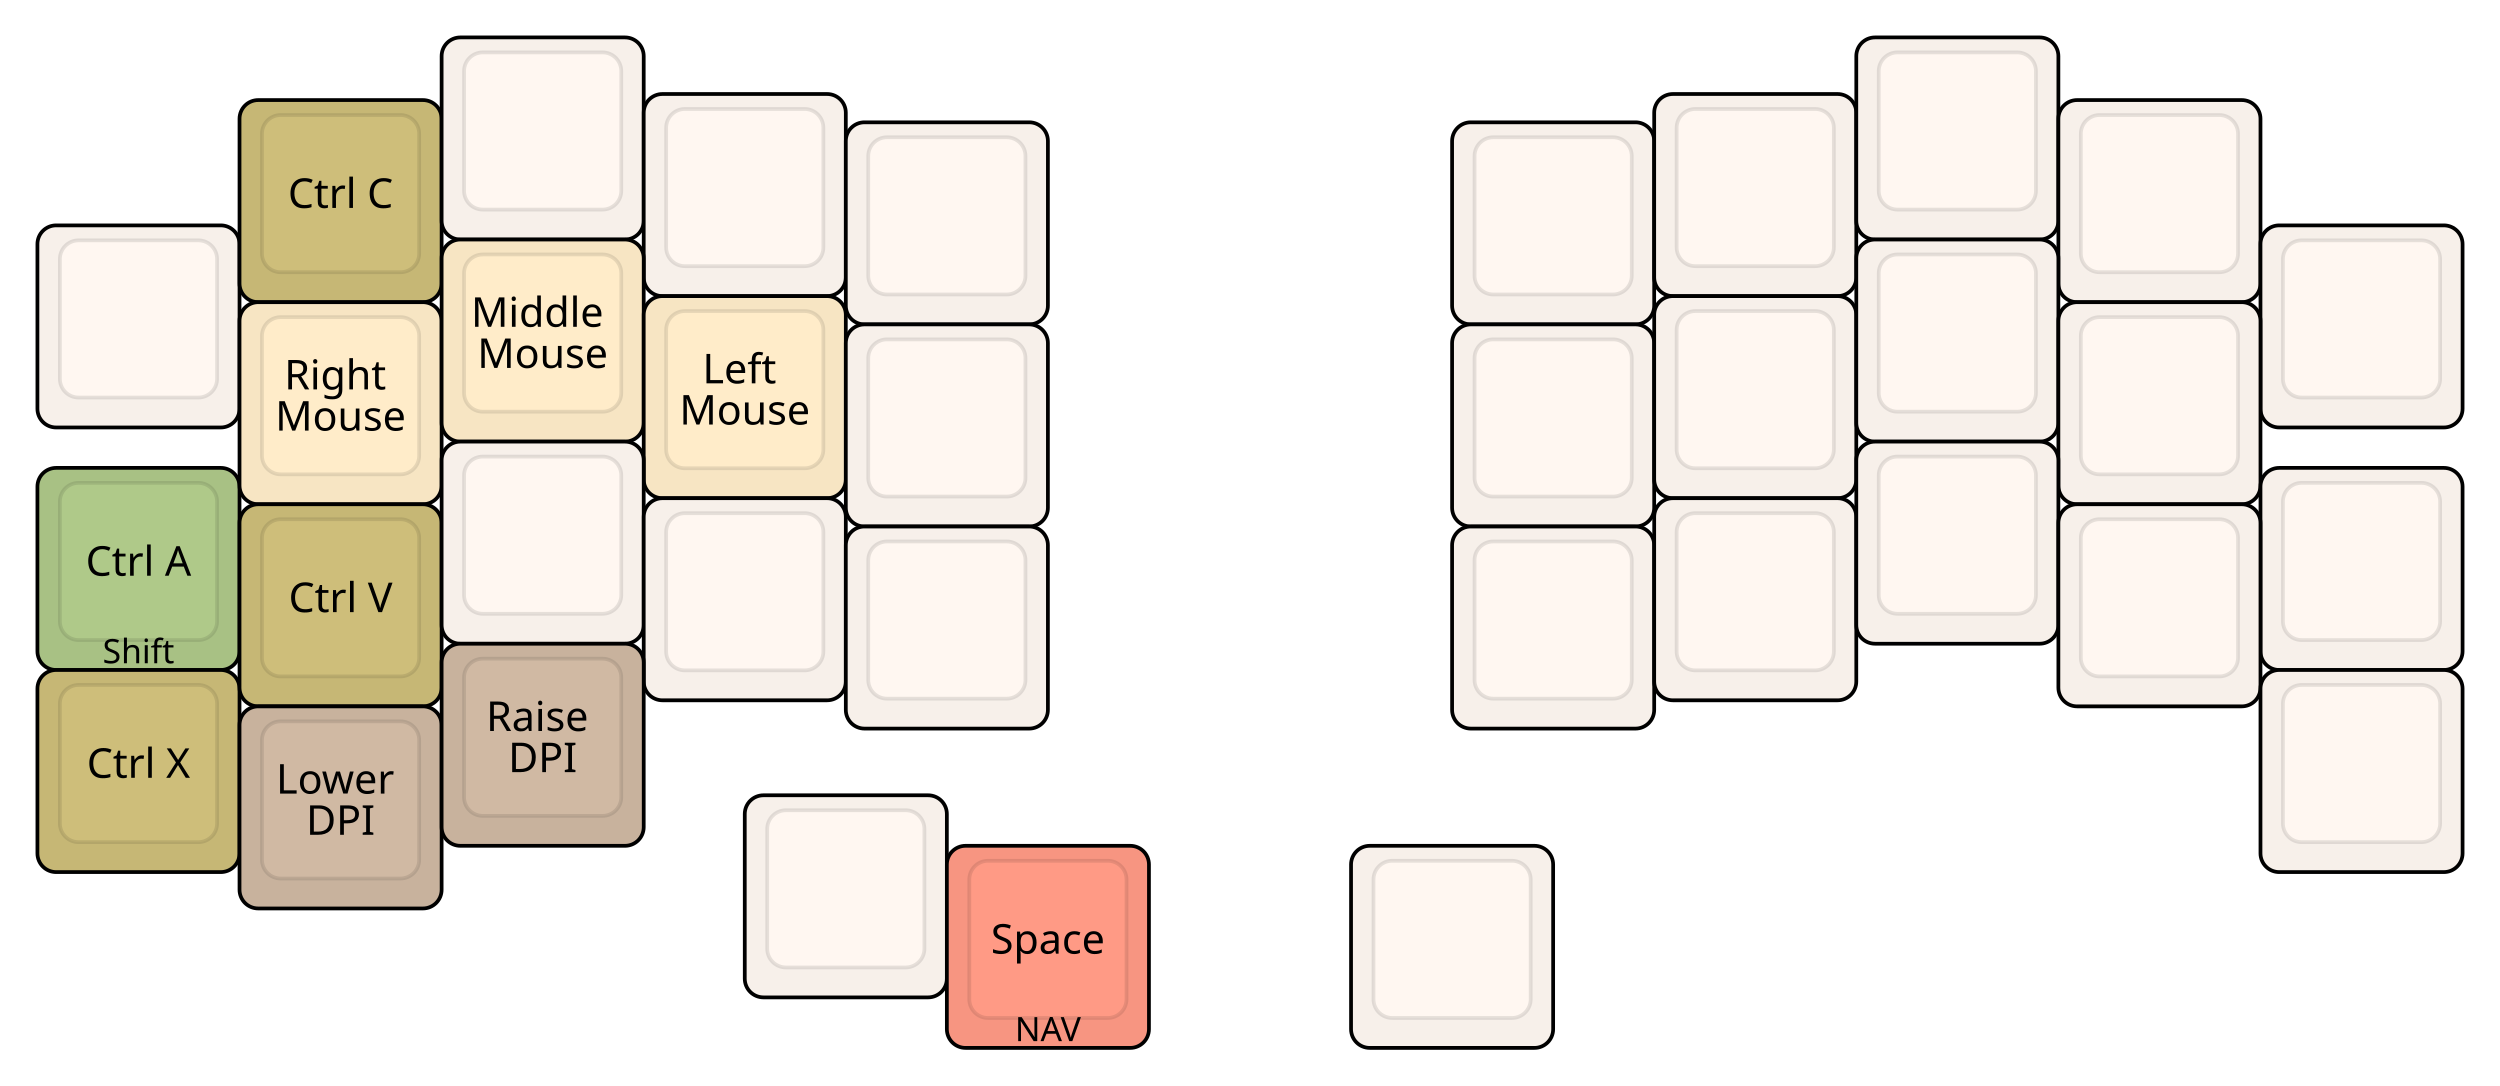
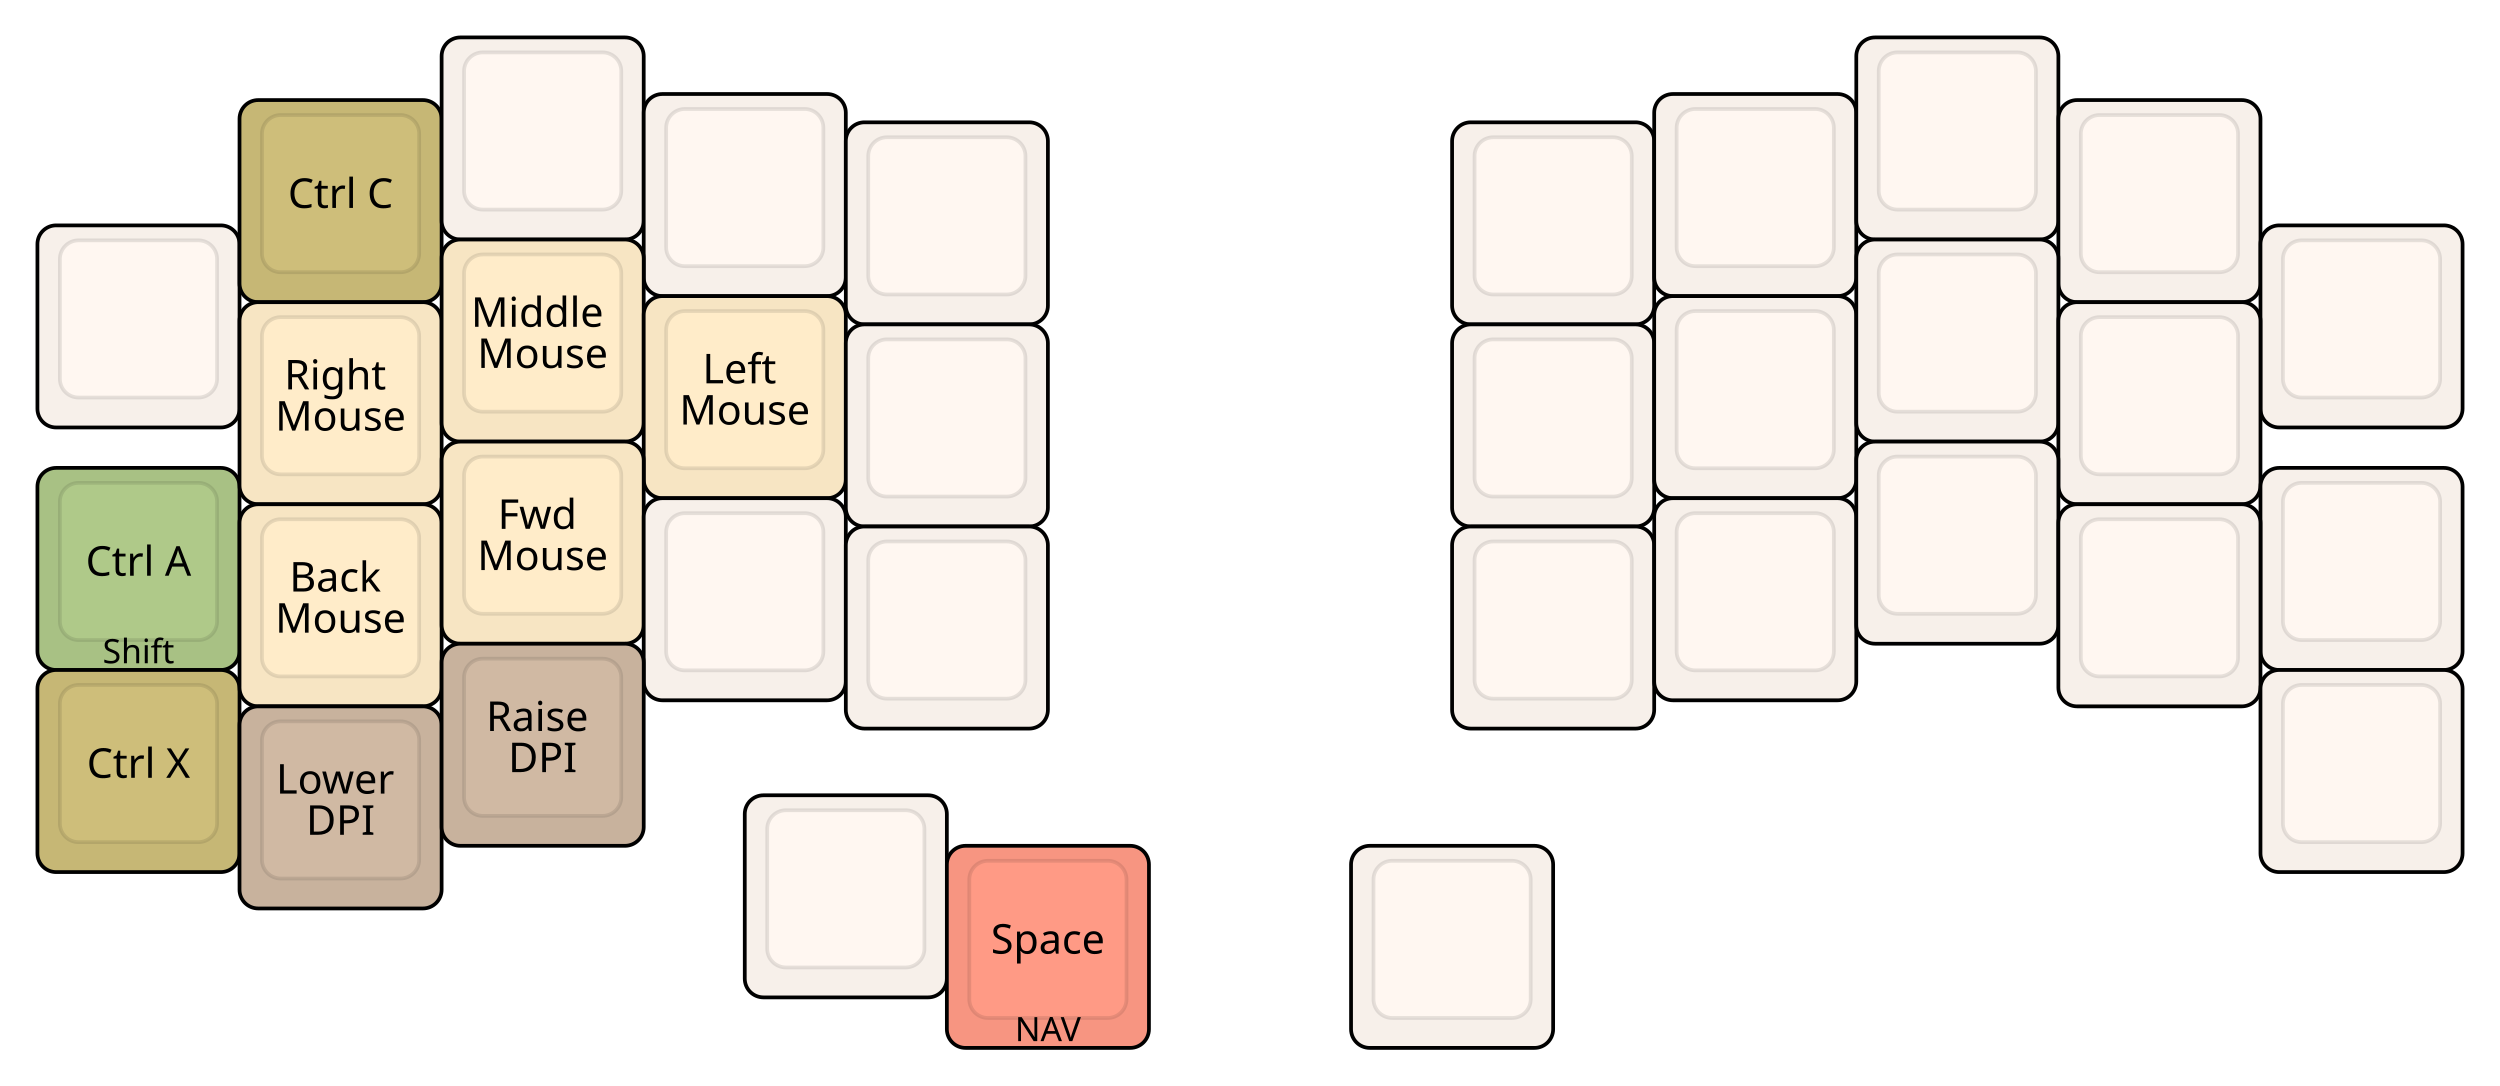
<svg xmlns="http://www.w3.org/2000/svg" width="668px" height="290x" viewBox="0 0 668 290">
  <style type="text/css">
    .keycap .border { stroke: black; stroke-width: 1; }
    .keycap .inner.border { stroke: rgba(0,0,0,.1); }
    .keycap { font-family: sans-serif; font-size: 11px}
    .keycap .sub { font-size: 9px}
  </style>
  <g class="keycap blank">
    <rect x="10" y="60.22" width="54" height="54" rx="5" fill="#f7f0ea" class="outer border" />
    <rect x="16" y="64.22" width="42" height="42" rx="5" fill="#fff7f1" class="inner border" />
  </g>
  <g class="keycap mod_implicit">
    <rect x="64" y="26.74" width="54" height="54" rx="5" fill="#c6b775" class="outer border" />
    <rect x="70" y="30.74" width="42" height="42" rx="5" fill="#cebe7a" class="inner border" />
    <text x="91" y="51.74" text-anchor="middle" dominant-baseline="middle" class="main">
      <tspan x="91" dy="0">Ctrl C</tspan>
    </text>
  </g>
  <g class="keycap blank">
    <rect x="118" y="10" width="54" height="54" rx="5" fill="#f7f0ea" class="outer border" />
    <rect x="124" y="14" width="42" height="42" rx="5" fill="#fff7f1" class="inner border" />
  </g>
  <g class="keycap blank">
    <rect x="172" y="25.12" width="54" height="54" rx="5" fill="#f7f0ea" class="outer border" />
    <rect x="178" y="29.12" width="42" height="42" rx="5" fill="#fff7f1" class="inner border" />
  </g>
  <g class="keycap blank">
    <rect x="226" y="32.68" width="54" height="54" rx="5" fill="#f7f0ea" class="outer border" />
    <rect x="232" y="36.68" width="42" height="42" rx="5" fill="#fff7f1" class="inner border" />
  </g>
  <g class="keycap blank">
    <rect x="388" y="32.68" width="54" height="54" rx="5" fill="#f7f0ea" class="outer border" />
    <rect x="394" y="36.68" width="42" height="42" rx="5" fill="#fff7f1" class="inner border" />
  </g>
  <g class="keycap blank">
    <rect x="442" y="25.12" width="54" height="54" rx="5" fill="#f7f0ea" class="outer border" />
    <rect x="448" y="29.12" width="42" height="42" rx="5" fill="#fff7f1" class="inner border" />
  </g>
  <g class="keycap blank">
    <rect x="496" y="10" width="54" height="54" rx="5" fill="#f7f0ea" class="outer border" />
    <rect x="502" y="14" width="42" height="42" rx="5" fill="#fff7f1" class="inner border" />
  </g>
  <g class="keycap blank">
    <rect x="550" y="26.74" width="54" height="54" rx="5" fill="#f7f0ea" class="outer border" />
    <rect x="556" y="30.74" width="42" height="42" rx="5" fill="#fff7f1" class="inner border" />
  </g>
  <g class="keycap blank">
    <rect x="604" y="60.22" width="54" height="54" rx="5" fill="#f7f0ea" class="outer border" />
    <rect x="610" y="64.22" width="42" height="42" rx="5" fill="#fff7f1" class="inner border" />
  </g>
  <g class="keycap mod_down">
    <rect x="10" y="125.02" width="54" height="54" rx="5" fill="#a8c184" class="outer border" />
    <rect x="16" y="129.02" width="42" height="42" rx="5" fill="#afc989" class="inner border" />
    <text x="37" y="150.02" text-anchor="middle" dominant-baseline="middle" class="main">
      <tspan x="37" dy="0">Ctrl A</tspan>
    </text>
    <text x="37" y="177.22" text-anchor="middle" class="sub">Shift</text>
  </g>
  <g class="keycap default">
    <rect x="64" y="80.74" width="54" height="54" rx="5" fill="#f7e5c3" class="outer border" />
    <rect x="70" y="84.74" width="42" height="42" rx="5" fill="#ffecc9" class="inner border" />
    <text x="91" y="100.24" text-anchor="middle" dominant-baseline="middle" class="main">
      <tspan x="91" dy="0">Right</tspan>
      <tspan x="91" dy="11">Mouse</tspan>
    </text>
  </g>
  <g class="keycap default">
    <rect x="118" y="64" width="54" height="54" rx="5" fill="#f7e5c3" class="outer border" />
    <rect x="124" y="68" width="42" height="42" rx="5" fill="#ffecc9" class="inner border" />
    <text x="145" y="83.5" text-anchor="middle" dominant-baseline="middle" class="main">
      <tspan x="145" dy="0">Middle</tspan>
      <tspan x="145" dy="11">Mouse</tspan>
    </text>
  </g>
  <g class="keycap default">
    <rect x="172" y="79.12" width="54" height="54" rx="5" fill="#f7e5c3" class="outer border" />
    <rect x="178" y="83.12" width="42" height="42" rx="5" fill="#ffecc9" class="inner border" />
    <text x="199" y="98.62" text-anchor="middle" dominant-baseline="middle" class="main">
      <tspan x="199" dy="0">Left</tspan>
      <tspan x="199" dy="11">Mouse</tspan>
    </text>
  </g>
  <g class="keycap blank">
    <rect x="226" y="86.68" width="54" height="54" rx="5" fill="#f7f0ea" class="outer border" />
    <rect x="232" y="90.68" width="42" height="42" rx="5" fill="#fff7f1" class="inner border" />
  </g>
  <g class="keycap blank">
    <rect x="388" y="86.68" width="54" height="54" rx="5" fill="#f7f0ea" class="outer border" />
    <rect x="394" y="90.68" width="42" height="42" rx="5" fill="#fff7f1" class="inner border" />
  </g>
  <g class="keycap blank">
    <rect x="442" y="79.12" width="54" height="54" rx="5" fill="#f7f0ea" class="outer border" />
    <rect x="448" y="83.12" width="42" height="42" rx="5" fill="#fff7f1" class="inner border" />
  </g>
  <g class="keycap blank">
    <rect x="496" y="64" width="54" height="54" rx="5" fill="#f7f0ea" class="outer border" />
    <rect x="502" y="68" width="42" height="42" rx="5" fill="#fff7f1" class="inner border" />
  </g>
  <g class="keycap blank">
    <rect x="550" y="80.74" width="54" height="54" rx="5" fill="#f7f0ea" class="outer border" />
    <rect x="556" y="84.74" width="42" height="42" rx="5" fill="#fff7f1" class="inner border" />
  </g>
  <g class="keycap blank">
    <rect x="604" y="125.02" width="54" height="54" rx="5" fill="#f7f0ea" class="outer border" />
    <rect x="610" y="129.02" width="42" height="42" rx="5" fill="#fff7f1" class="inner border" />
  </g>
  <g class="keycap mod_implicit">
    <rect x="10" y="179.02" width="54" height="54" rx="5" fill="#c6b775" class="outer border" />
    <rect x="16" y="183.02" width="42" height="42" rx="5" fill="#cebe7a" class="inner border" />
    <text x="37" y="204.02" text-anchor="middle" dominant-baseline="middle" class="main">
      <tspan x="37" dy="0">Ctrl X</tspan>
    </text>
  </g>
-   <g class="keycap mod_implicit">
-     <rect x="64" y="134.74" width="54" height="54" rx="5" fill="#c6b775" class="outer border" />
-     <rect x="70" y="138.74" width="42" height="42" rx="5" fill="#cebe7a" class="inner border" />
-     <text x="91" y="159.74" text-anchor="middle" dominant-baseline="middle" class="main">
-       <tspan x="91" dy="0">Ctrl V</tspan>
+   <g class="keycap default">
+     <rect x="64" y="134.74" width="54" height="54" rx="5" fill="#f7e5c3" class="outer border" />
+     <rect x="70" y="138.74" width="42" height="42" rx="5" fill="#ffecc9" class="inner border" />
+     <text x="91" y="154.24" text-anchor="middle" dominant-baseline="middle" class="main">
+       <tspan x="91" dy="0">Back</tspan>
+       <tspan x="91" dy="11">Mouse</tspan>
    </text>
  </g>
-   <g class="keycap blank">
-     <rect x="118" y="118" width="54" height="54" rx="5" fill="#f7f0ea" class="outer border" />
-     <rect x="124" y="122" width="42" height="42" rx="5" fill="#fff7f1" class="inner border" />
+   <g class="keycap default">
+     <rect x="118" y="118" width="54" height="54" rx="5" fill="#f7e5c3" class="outer border" />
+     <rect x="124" y="122" width="42" height="42" rx="5" fill="#ffecc9" class="inner border" />
+     <text x="145" y="137.5" text-anchor="middle" dominant-baseline="middle" class="main">
+       <tspan x="145" dy="0">Fwd</tspan>
+       <tspan x="145" dy="11">Mouse</tspan>
+     </text>
  </g>
  <g class="keycap blank">
    <rect x="172" y="133.12" width="54" height="54" rx="5" fill="#f7f0ea" class="outer border" />
    <rect x="178" y="137.12" width="42" height="42" rx="5" fill="#fff7f1" class="inner border" />
  </g>
  <g class="keycap blank">
    <rect x="226" y="140.68" width="54" height="54" rx="5" fill="#f7f0ea" class="outer border" />
    <rect x="232" y="144.68" width="42" height="42" rx="5" fill="#fff7f1" class="inner border" />
  </g>
  <g class="keycap blank">
    <rect x="388" y="140.68" width="54" height="54" rx="5" fill="#f7f0ea" class="outer border" />
    <rect x="394" y="144.68" width="42" height="42" rx="5" fill="#fff7f1" class="inner border" />
  </g>
  <g class="keycap blank">
    <rect x="442" y="133.12" width="54" height="54" rx="5" fill="#f7f0ea" class="outer border" />
    <rect x="448" y="137.12" width="42" height="42" rx="5" fill="#fff7f1" class="inner border" />
  </g>
  <g class="keycap blank">
    <rect x="496" y="118" width="54" height="54" rx="5" fill="#f7f0ea" class="outer border" />
    <rect x="502" y="122" width="42" height="42" rx="5" fill="#fff7f1" class="inner border" />
  </g>
  <g class="keycap blank">
    <rect x="550" y="134.74" width="54" height="54" rx="5" fill="#f7f0ea" class="outer border" />
    <rect x="556" y="138.74" width="42" height="42" rx="5" fill="#fff7f1" class="inner border" />
  </g>
  <g class="keycap blank">
    <rect x="604" y="179.02" width="54" height="54" rx="5" fill="#f7f0ea" class="outer border" />
    <rect x="610" y="183.02" width="42" height="42" rx="5" fill="#fff7f1" class="inner border" />
  </g>
  <g class="keycap management">
    <rect x="64" y="188.74" width="54" height="54" rx="5" fill="#c8b29d" class="outer border" />
    <rect x="70" y="192.74" width="42" height="42" rx="5" fill="#d0b9a3" class="inner border" />
    <text x="91" y="208.24" text-anchor="middle" dominant-baseline="middle" class="main">
      <tspan x="91" dy="0">Lower</tspan>
      <tspan x="91" dy="11">DPI</tspan>
    </text>
  </g>
  <g class="keycap management">
    <rect x="118" y="172" width="54" height="54" rx="5" fill="#c8b29d" class="outer border" />
    <rect x="124" y="176" width="42" height="42" rx="5" fill="#d0b9a3" class="inner border" />
    <text x="145" y="191.5" text-anchor="middle" dominant-baseline="middle" class="main">
      <tspan x="145" dy="0">Raise</tspan>
      <tspan x="145" dy="11">DPI</tspan>
    </text>
  </g>
  <g class="keycap blank">
    <rect x="199" y="212.5" width="54" height="54" rx="5" fill="#f7f0ea" class="outer border" />
    <rect x="205" y="216.5" width="42" height="42" rx="5" fill="#fff7f1" class="inner border" />
  </g>
  <g class="keycap active_layer">
    <rect x="253" y="226" width="54" height="54" rx="5" fill="#f79581" class="outer border" />
    <rect x="259" y="230" width="42" height="42" rx="5" fill="#ff9a85" class="inner border" />
    <text x="280" y="251" text-anchor="middle" dominant-baseline="middle" class="main">
      <tspan x="280" dy="0">Space</tspan>
    </text>
    <text x="280" y="278.2" text-anchor="middle" class="sub">NAV</text>
  </g>
  <g class="keycap blank">
    <rect x="361" y="226" width="54" height="54" rx="5" fill="#f7f0ea" class="outer border" />
    <rect x="367" y="230" width="42" height="42" rx="5" fill="#fff7f1" class="inner border" />
  </g>
</svg>
